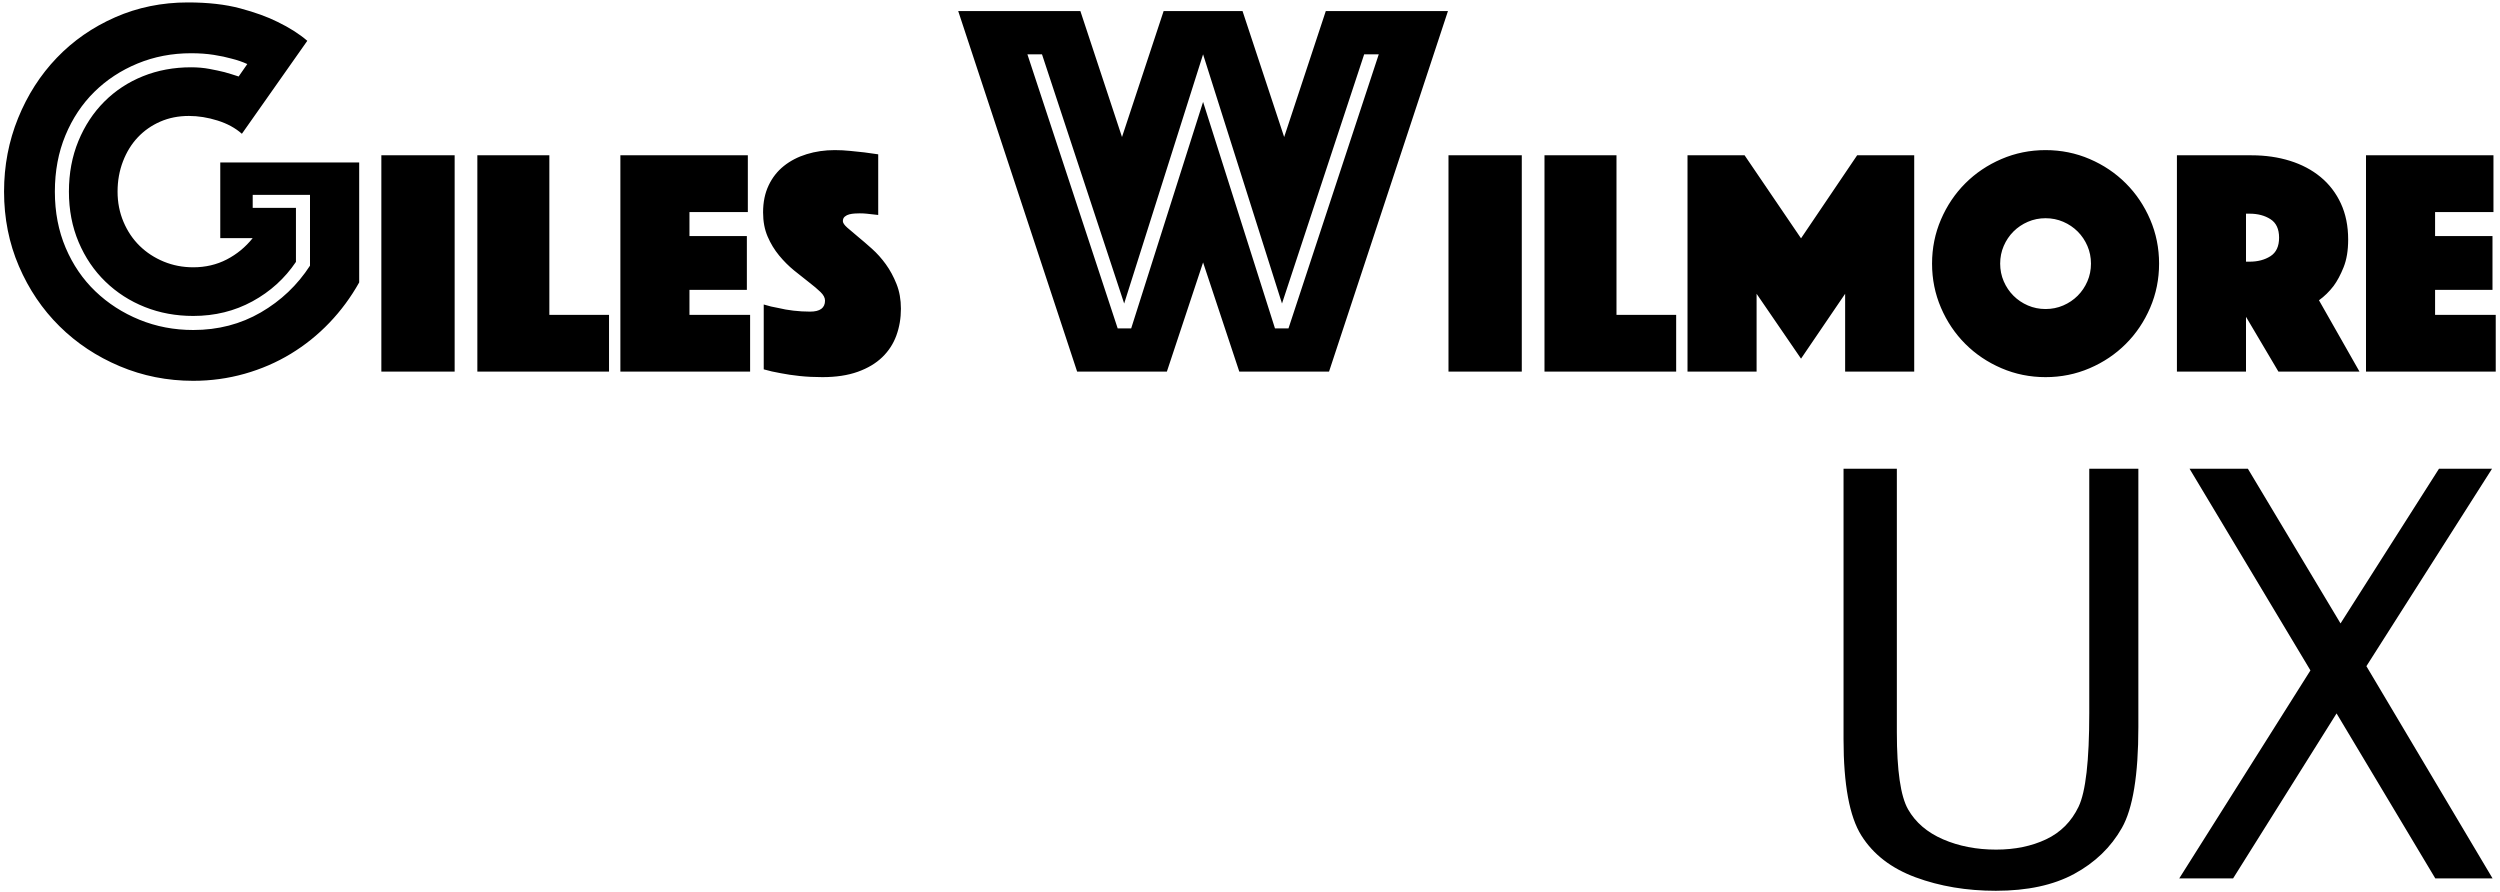
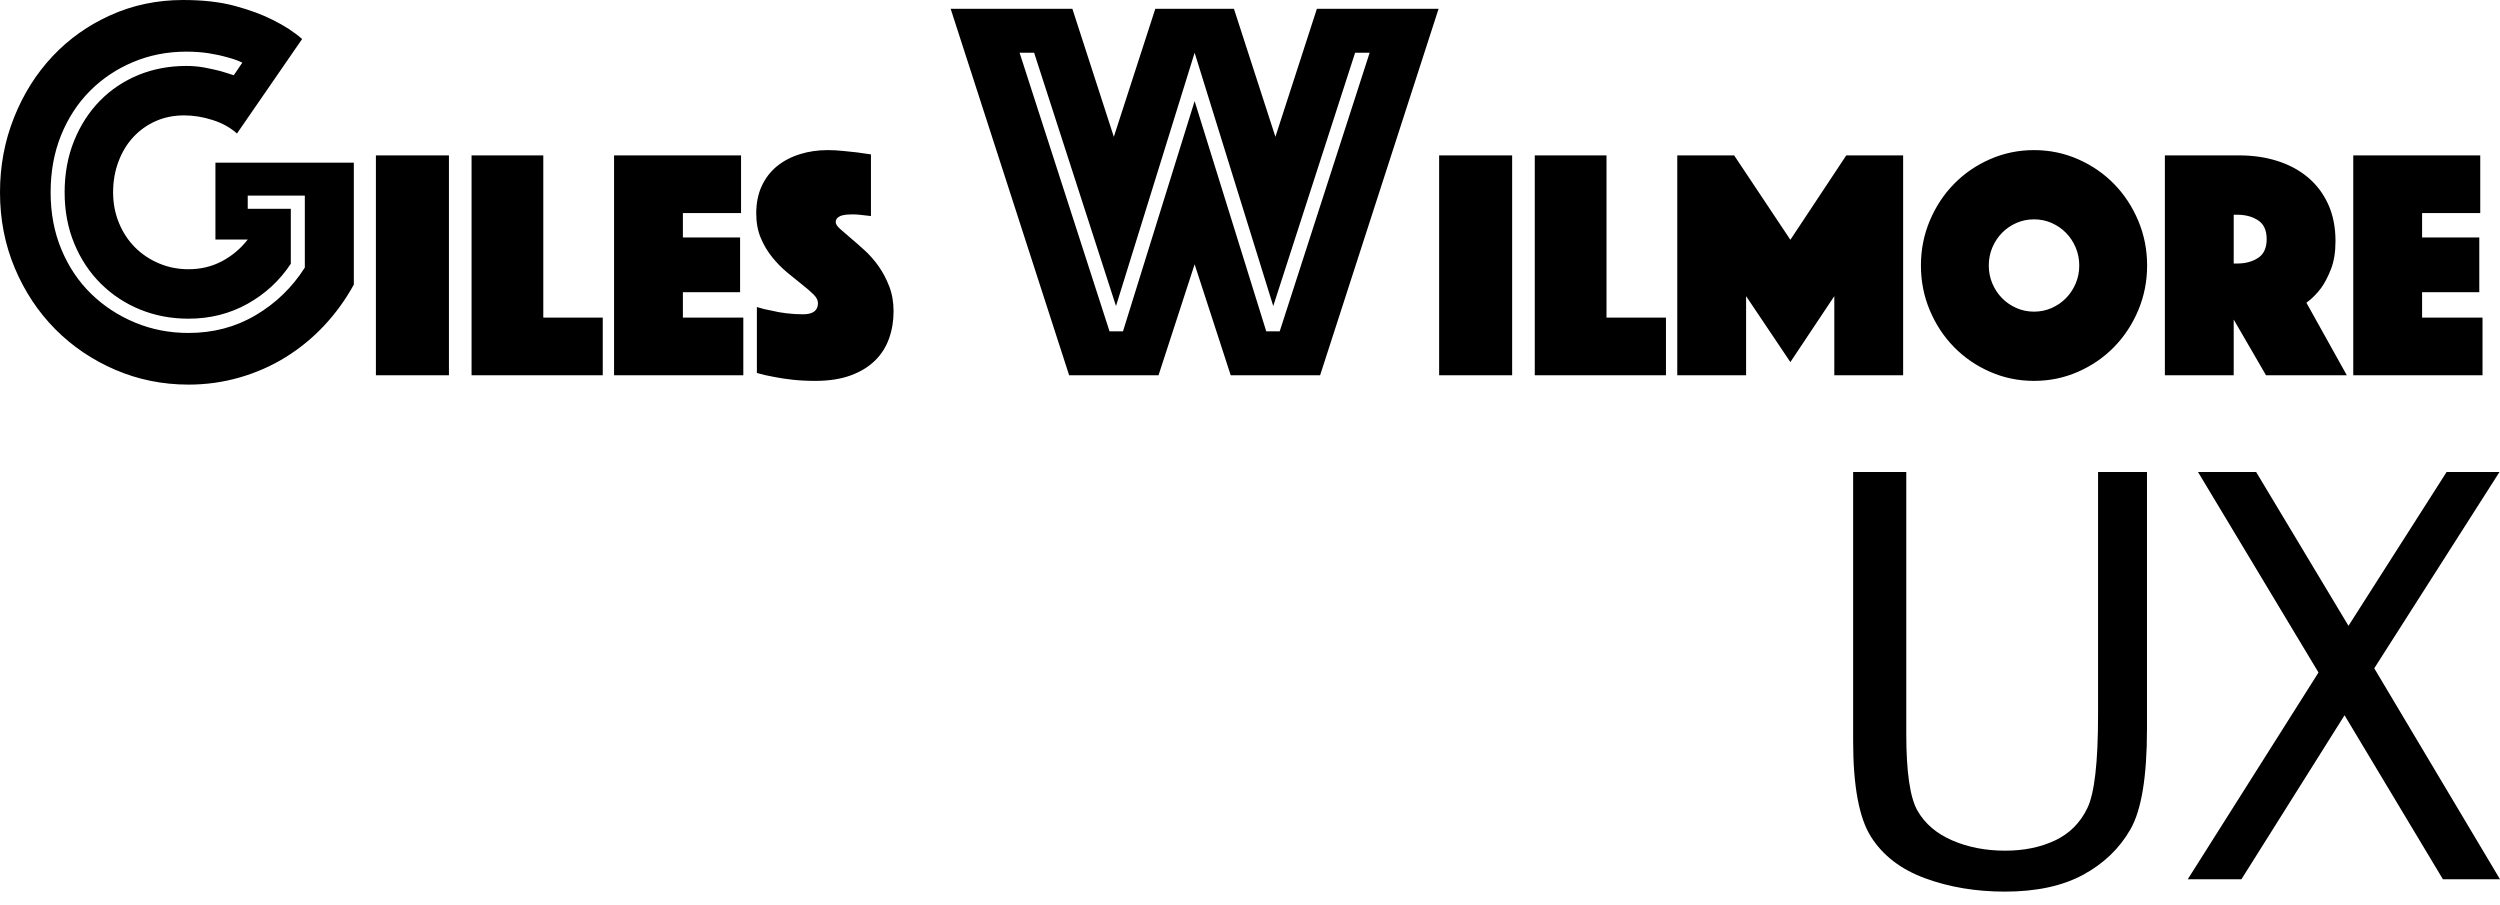
- <svg xmlns="http://www.w3.org/2000/svg" width="370px" height="132px" viewBox="0 0 370 132" version="1.1">
+ <svg xmlns="http://www.w3.org/2000/svg" width="141px" height="51px" viewBox="0 0 141 51" version="1.1">
  <defs />
  <g id="Logo" stroke="none" stroke-width="1" fill="none" fill-rule="evenodd">
-     <path d="M35.8,19.8 C34.84,18.947 33.64,18.293 32.2,17.84 C30.76,17.387 29.347,17.16 27.96,17.16 C26.413,17.16 25,17.44 23.72,18 C22.44,18.56 21.333,19.333 20.4,20.32 C19.467,21.307 18.733,22.493 18.2,23.88 C17.667,25.267 17.4,26.76 17.4,28.36 C17.4,29.96 17.693,31.453 18.28,32.84 C18.867,34.227 19.667,35.413 20.68,36.4 C21.693,37.387 22.88,38.16 24.24,38.72 C25.6,39.28 27.053,39.56 28.6,39.56 C30.413,39.56 32.067,39.173 33.56,38.4 C35.053,37.627 36.333,36.573 37.4,35.24 L32.6,35.24 L32.6,24.04 L53.16,24.04 L53.16,41.8 C51.933,43.987 50.467,45.973 48.76,47.76 C47.053,49.547 45.147,51.08 43.04,52.36 C40.933,53.64 38.653,54.627 36.2,55.32 C33.747,56.013 31.213,56.36 28.6,56.36 C24.76,56.36 21.133,55.64 17.72,54.2 C14.307,52.76 11.333,50.787 8.8,48.28 C6.267,45.773 4.267,42.813 2.8,39.4 C1.333,35.987 0.6,32.307 0.6,28.36 C0.6,24.52 1.293,20.893 2.68,17.48 C4.067,14.067 5.973,11.093 8.4,8.56 C10.827,6.027 13.707,4.027 17.04,2.56 C20.373,1.093 23.96,0.36 27.8,0.36 C30.787,0.36 33.373,0.653 35.56,1.24 C37.747,1.827 39.587,2.493 41.08,3.24 C42.84,4.093 44.307,5.027 45.48,6.04 L35.8,19.8 Z M36.6,9.48 C35.907,9.16 35.133,8.893 34.28,8.68 C33.533,8.467 32.653,8.28 31.64,8.12 C30.627,7.96 29.507,7.88 28.28,7.88 C25.453,7.88 22.813,8.387 20.36,9.4 C17.907,10.413 15.773,11.813 13.96,13.6 C12.147,15.387 10.72,17.533 9.68,20.04 C8.64,22.547 8.12,25.32 8.12,28.36 C8.12,31.4 8.653,34.173 9.72,36.68 C10.787,39.187 12.253,41.333 14.12,43.12 C15.987,44.907 18.16,46.307 20.64,47.32 C23.12,48.333 25.773,48.84 28.6,48.84 C32.28,48.84 35.613,47.973 38.6,46.24 C41.587,44.507 44.013,42.2 45.88,39.32 L45.88,28.84 L37.4,28.84 L37.4,30.76 L43.8,30.76 L43.8,38.76 C42.147,41.213 40,43.16 37.36,44.6 C34.72,46.04 31.8,46.76 28.6,46.76 C26.04,46.76 23.653,46.32 21.44,45.44 C19.227,44.56 17.28,43.307 15.6,41.68 C13.92,40.053 12.6,38.107 11.64,35.84 C10.68,33.573 10.2,31.08 10.2,28.36 C10.2,25.64 10.667,23.147 11.6,20.88 C12.533,18.613 13.813,16.667 15.44,15.04 C17.067,13.413 18.973,12.16 21.16,11.28 C23.347,10.4 25.72,9.96 28.28,9.96 C29.24,9.96 30.147,10.04 31,10.2 C31.853,10.36 32.6,10.52 33.24,10.68 C33.987,10.893 34.68,11.107 35.32,11.32 L36.6,9.48 Z M56.44,22.984 L67.288,22.984 L67.288,55 L56.44,55 L56.44,22.984 Z M70.648,22.984 L81.304,22.984 L81.304,46.6 L90.136,46.6 L90.136,55 L70.648,55 L70.648,22.984 Z M91.816,22.984 L110.68,22.984 L110.68,31.384 L102.04,31.384 L102.04,34.936 L110.536,34.936 L110.536,42.904 L102.04,42.904 L102.04,46.6 L111.016,46.6 L111.016,55 L91.816,55 L91.816,22.984 Z M113.032,45.064 C113.736,45.288 114.472,45.464 115.24,45.592 C115.88,45.752 116.608,45.88 117.424,45.976 C118.24,46.072 119.064,46.12 119.896,46.12 C121.368,46.12 122.104,45.576 122.104,44.488 C122.104,44.072 121.88,43.648 121.432,43.216 C120.984,42.784 120.416,42.304 119.728,41.776 C119.04,41.248 118.304,40.664 117.52,40.024 C116.736,39.384 116,38.648 115.312,37.816 C114.624,36.984 114.056,36.048 113.608,35.008 C113.16,33.968 112.936,32.776 112.936,31.432 C112.936,29.928 113.208,28.6 113.752,27.448 C114.296,26.296 115.048,25.336 116.008,24.568 C116.968,23.8 118.096,23.216 119.392,22.816 C120.688,22.416 122.072,22.216 123.544,22.216 C124.312,22.216 125.08,22.256 125.848,22.336 C126.616,22.416 127.304,22.488 127.912,22.552 C128.616,22.648 129.304,22.744 129.976,22.84 L129.976,31.816 C129.72,31.784 129.432,31.752 129.112,31.72 C128.856,31.688 128.568,31.656 128.248,31.624 C127.928,31.592 127.592,31.576 127.24,31.576 C127.048,31.576 126.808,31.584 126.52,31.6 C126.232,31.616 125.96,31.656 125.704,31.72 C125.448,31.784 125.224,31.896 125.032,32.056 C124.84,32.216 124.744,32.44 124.744,32.728 C124.744,32.984 124.96,33.304 125.392,33.688 C125.824,34.072 126.352,34.52 126.976,35.032 C127.6,35.544 128.288,36.136 129.04,36.808 C129.792,37.48 130.48,38.248 131.104,39.112 C131.728,39.976 132.256,40.952 132.688,42.04 C133.12,43.128 133.336,44.344 133.336,45.688 C133.336,47.096 133.112,48.416 132.664,49.648 C132.216,50.88 131.52,51.952 130.576,52.864 C129.632,53.776 128.424,54.496 126.952,55.024 C125.48,55.552 123.736,55.816 121.72,55.816 C120.504,55.816 119.376,55.76 118.336,55.648 C117.296,55.536 116.376,55.4 115.576,55.24 C114.648,55.08 113.8,54.888 113.032,54.664 L113.032,45.064 Z M141.816,1.64 L159.896,1.64 L166.056,20.28 L172.216,1.64 L183.896,1.64 L190.056,20.28 L196.216,1.64 L214.296,1.64 L196.696,55 L183.416,55 L178.056,38.84 L172.696,55 L159.416,55 L141.816,1.64 Z M167.416,48.6 L178.056,15.08 L188.696,48.6 L190.696,48.6 L204.056,8.04 L201.896,8.04 L189.736,44.92 L178.056,8.04 L166.376,44.92 L154.216,8.04 L152.056,8.04 L165.416,48.6 L167.416,48.6 Z M214.376,22.984 L225.224,22.984 L225.224,55 L214.376,55 L214.376,22.984 Z M228.584,22.984 L239.24,22.984 L239.24,46.6 L248.072,46.6 L248.072,55 L228.584,55 L228.584,22.984 Z M249.752,22.984 L258.2,22.984 L266.552,35.272 L274.856,22.984 L283.304,22.984 L283.304,55 L273.08,55 L273.08,43.48 L266.552,53.08 L259.976,43.48 L259.976,55 L249.752,55 L249.752,22.984 Z M285.944,39.016 C285.944,36.712 286.384,34.536 287.264,32.488 C288.144,30.44 289.344,28.656 290.864,27.136 C292.384,25.616 294.168,24.416 296.216,23.536 C298.264,22.656 300.44,22.216 302.744,22.216 C305.048,22.216 307.224,22.656 309.272,23.536 C311.32,24.416 313.104,25.616 314.624,27.136 C316.144,28.656 317.344,30.44 318.224,32.488 C319.104,34.536 319.544,36.712 319.544,39.016 C319.544,41.32 319.104,43.496 318.224,45.544 C317.344,47.592 316.144,49.376 314.624,50.896 C313.104,52.416 311.32,53.616 309.272,54.496 C307.224,55.376 305.048,55.816 302.744,55.816 C300.44,55.816 298.264,55.376 296.216,54.496 C294.168,53.616 292.384,52.416 290.864,50.896 C289.344,49.376 288.144,47.592 287.264,45.544 C286.384,43.496 285.944,41.32 285.944,39.016 Z M296.024,39.016 C296.024,39.944 296.2,40.816 296.552,41.632 C296.904,42.448 297.384,43.16 297.992,43.768 C298.6,44.376 299.312,44.856 300.128,45.208 C300.944,45.56 301.816,45.736 302.744,45.736 C303.672,45.736 304.544,45.56 305.36,45.208 C306.176,44.856 306.888,44.376 307.496,43.768 C308.104,43.16 308.584,42.448 308.936,41.632 C309.288,40.816 309.464,39.944 309.464,39.016 C309.464,38.088 309.288,37.216 308.936,36.4 C308.584,35.584 308.104,34.872 307.496,34.264 C306.888,33.656 306.176,33.176 305.36,32.824 C304.544,32.472 303.672,32.296 302.744,32.296 C301.816,32.296 300.944,32.472 300.128,32.824 C299.312,33.176 298.6,33.656 297.992,34.264 C297.384,34.872 296.904,35.584 296.552,36.4 C296.2,37.216 296.024,38.088 296.024,39.016 Z M322.184,22.984 L333.224,22.984 C335.272,22.984 337.168,23.256 338.912,23.8 C340.656,24.344 342.168,25.144 343.448,26.2 C344.728,27.256 345.728,28.56 346.448,30.112 C347.168,31.664 347.528,33.448 347.528,35.464 C347.528,37.064 347.304,38.424 346.856,39.544 C346.408,40.664 345.912,41.592 345.368,42.328 C344.728,43.16 344.008,43.864 343.208,44.44 L349.208,55 L337.208,55 L332.408,46.888 L332.408,55 L322.184,55 L322.184,22.984 Z M332.408,38.728 L332.936,38.728 C334.152,38.728 335.184,38.456 336.032,37.912 C336.88,37.368 337.304,36.456 337.304,35.176 C337.304,33.896 336.88,32.984 336.032,32.44 C335.184,31.896 334.152,31.624 332.936,31.624 L332.408,31.624 L332.408,38.728 Z M350.168,22.984 L369.032,22.984 L369.032,31.384 L360.392,31.384 L360.392,34.936 L368.888,34.936 L368.888,42.904 L360.392,42.904 L360.392,46.6 L369.368,46.6 L369.368,55 L350.168,55 L350.168,22.984 Z" id="Giles-Wilmore" fill="#000000" />
-     <path d="M272.844,69.375 L280.734,69.375 L280.734,108.359 C280.734,114.036 281.288,117.845 282.395,119.785 C283.501,121.725 285.227,123.203 287.57,124.219 C289.914,125.234 292.531,125.742 295.422,125.742 C298.208,125.742 300.676,125.234 302.824,124.219 C304.973,123.203 306.574,121.595 307.629,119.395 C308.684,117.194 309.211,112.591 309.211,105.586 L309.211,69.375 L316.477,69.375 L316.477,107.617 C316.477,114.701 315.663,119.674 314.035,122.539 C312.408,125.404 310.057,127.669 306.984,129.336 C303.911,131.003 300.044,131.836 295.383,131.836 C291.06,131.836 287.102,131.172 283.508,129.844 C279.914,128.516 277.238,126.452 275.48,123.652 C273.723,120.853 272.844,116.107 272.844,109.414 L272.844,69.375 Z M330.5,130 L322.531,130 L341.945,99.219 L324.055,69.375 L332.688,69.375 L346.398,92.266 L360.969,69.375 L368.82,69.375 L350.227,98.594 L368.898,130 L360.422,130 L345.812,105.586 L330.5,130 Z" id="UX" fill="#000000" />
+     <g id="Group" fill="#000000">
+       <path d="M13.365,7.53 C13,7.2 12.545,6.947 11.998,6.771 C11.451,6.595 10.915,6.508 10.388,6.508 C9.801,6.508 9.264,6.616 8.778,6.833 C8.292,7.05 7.872,7.35 7.518,7.732 C7.163,8.114 6.885,8.574 6.682,9.111 C6.48,9.648 6.379,10.226 6.379,10.846 C6.379,11.466 6.49,12.044 6.713,12.582 C6.935,13.119 7.239,13.578 7.624,13.961 C8.009,14.343 8.459,14.642 8.976,14.859 C9.492,15.076 10.044,15.185 10.631,15.185 C11.32,15.185 11.947,15.035 12.514,14.735 C13.081,14.436 13.567,14.028 13.972,13.511 L12.15,13.511 L12.15,9.173 L19.956,9.173 L19.956,16.052 C19.49,16.899 18.933,17.669 18.285,18.361 C17.637,19.053 16.914,19.647 16.114,20.143 C15.314,20.639 14.448,21.021 13.517,21.289 C12.585,21.558 11.623,21.692 10.631,21.692 C9.173,21.692 7.796,21.413 6.5,20.856 C5.204,20.298 4.075,19.533 3.113,18.562 C2.152,17.591 1.392,16.445 0.835,15.123 C0.278,13.8 0,12.375 0,10.846 C0,9.359 0.263,7.954 0.79,6.632 C1.316,5.309 2.04,4.158 2.962,3.176 C3.883,2.195 4.976,1.42 6.242,0.852 C7.508,0.284 8.869,0 10.327,0 C11.461,0 12.443,0.114 13.274,0.341 C14.104,0.568 14.802,0.826 15.369,1.116 C16.038,1.446 16.595,1.808 17.04,2.2 L13.365,7.53 Z M13.668,3.533 C13.405,3.409 13.112,3.305 12.788,3.223 C12.504,3.14 12.17,3.068 11.785,3.006 C11.401,2.944 10.975,2.913 10.51,2.913 C9.436,2.913 8.434,3.109 7.502,3.502 C6.571,3.894 5.761,4.437 5.073,5.129 C4.384,5.821 3.842,6.652 3.447,7.623 C3.053,8.594 2.855,9.669 2.855,10.846 C2.855,12.024 3.058,13.098 3.463,14.069 C3.868,15.04 4.425,15.872 5.133,16.564 C5.842,17.256 6.667,17.798 7.609,18.191 C8.55,18.583 9.558,18.779 10.631,18.779 C12.028,18.779 13.294,18.444 14.428,17.772 C15.562,17.101 16.483,16.207 17.192,15.092 L17.192,11.032 L13.972,11.032 L13.972,11.776 L16.402,11.776 L16.402,14.875 C15.774,15.825 14.959,16.579 13.957,17.137 C12.955,17.695 11.846,17.974 10.631,17.974 C9.659,17.974 8.753,17.803 7.913,17.462 C7.072,17.121 6.333,16.636 5.695,16.006 C5.057,15.376 4.556,14.622 4.192,13.744 C3.827,12.866 3.645,11.9 3.645,10.846 C3.645,9.793 3.822,8.827 4.176,7.949 C4.531,7.071 5.017,6.317 5.634,5.686 C6.252,5.056 6.976,4.571 7.806,4.23 C8.636,3.889 9.538,3.719 10.51,3.719 C10.874,3.719 11.218,3.75 11.542,3.812 C11.866,3.874 12.15,3.936 12.393,3.998 C12.676,4.08 12.94,4.163 13.183,4.245 L13.668,3.533 Z M21.201,8.764 L25.32,8.764 L25.32,21.165 L21.201,21.165 L21.201,8.764 Z M26.596,8.764 L30.642,8.764 L30.642,17.912 L33.995,17.912 L33.995,21.165 L26.596,21.165 L26.596,8.764 Z M34.633,8.764 L41.795,8.764 L41.795,12.018 L38.515,12.018 L38.515,13.393 L41.741,13.393 L41.741,16.48 L38.515,16.48 L38.515,17.912 L41.923,17.912 L41.923,21.165 L34.633,21.165 L34.633,8.764 Z M42.688,17.317 C42.956,17.403 43.235,17.472 43.527,17.521 C43.77,17.583 44.046,17.633 44.356,17.67 C44.666,17.707 44.978,17.726 45.294,17.726 C45.853,17.726 46.133,17.515 46.133,17.094 C46.133,16.932 46.048,16.768 45.878,16.601 C45.707,16.433 45.492,16.248 45.231,16.043 C44.969,15.838 44.69,15.612 44.392,15.364 C44.095,15.116 43.815,14.831 43.554,14.509 C43.293,14.187 43.077,13.824 42.907,13.421 C42.737,13.018 42.652,12.557 42.652,12.036 C42.652,11.454 42.755,10.939 42.962,10.493 C43.168,10.047 43.454,9.675 43.818,9.377 C44.183,9.08 44.611,8.854 45.103,8.699 C45.595,8.544 46.121,8.466 46.679,8.466 C46.971,8.466 47.263,8.482 47.554,8.513 C47.846,8.544 48.107,8.572 48.338,8.596 C48.605,8.634 48.866,8.671 49.122,8.708 L49.122,12.185 C49.024,12.172 48.915,12.16 48.793,12.148 C48.696,12.135 48.587,12.123 48.465,12.111 C48.344,12.098 48.216,12.092 48.083,12.092 C48.01,12.092 47.919,12.095 47.809,12.101 C47.7,12.107 47.597,12.123 47.5,12.148 C47.402,12.172 47.317,12.216 47.244,12.278 C47.171,12.34 47.135,12.427 47.135,12.538 C47.135,12.637 47.217,12.761 47.381,12.91 C47.545,13.059 47.746,13.232 47.982,13.431 C48.219,13.629 48.481,13.858 48.766,14.119 C49.052,14.379 49.313,14.676 49.55,15.011 C49.787,15.346 49.987,15.724 50.151,16.145 C50.315,16.567 50.397,17.038 50.397,17.558 C50.397,18.104 50.312,18.615 50.142,19.092 C49.972,19.57 49.708,19.985 49.349,20.338 C48.991,20.691 48.532,20.97 47.973,21.175 C47.414,21.379 46.752,21.482 45.987,21.482 C45.525,21.482 45.097,21.46 44.702,21.417 C44.307,21.373 43.958,21.32 43.654,21.258 C43.302,21.196 42.98,21.122 42.688,21.035 L42.688,17.317 Z M53.617,0.496 L60.482,0.496 L62.82,7.716 L65.159,0.496 L69.594,0.496 L71.933,7.716 L74.272,0.496 L81.136,0.496 L74.454,21.165 L69.412,21.165 L67.377,14.906 L65.341,21.165 L60.299,21.165 L53.617,0.496 Z M63.337,18.686 L67.377,5.702 L71.416,18.686 L72.176,18.686 L77.248,2.975 L76.428,2.975 L71.811,17.261 L67.377,2.975 L62.942,17.261 L58.325,2.975 L57.505,2.975 L62.577,18.686 L63.337,18.686 Z M81.167,8.764 L85.285,8.764 L85.285,21.165 L81.167,21.165 L81.167,8.764 Z M86.561,8.764 L90.607,8.764 L90.607,17.912 L93.96,17.912 L93.96,21.165 L86.561,21.165 L86.561,8.764 Z M94.598,8.764 L97.806,8.764 L100.977,13.524 L104.13,8.764 L107.337,8.764 L107.337,21.165 L103.455,21.165 L103.455,16.703 L100.977,20.422 L98.48,16.703 L98.48,21.165 L94.598,21.165 L94.598,8.764 Z M108.34,14.974 C108.34,14.081 108.507,13.239 108.841,12.445 C109.175,11.652 109.63,10.961 110.208,10.372 C110.785,9.783 111.462,9.318 112.24,8.978 C113.017,8.637 113.843,8.466 114.718,8.466 C115.593,8.466 116.419,8.637 117.197,8.978 C117.974,9.318 118.652,9.783 119.229,10.372 C119.806,10.961 120.261,11.652 120.596,12.445 C120.93,13.239 121.097,14.081 121.097,14.974 C121.097,15.866 120.93,16.709 120.596,17.503 C120.261,18.296 119.806,18.987 119.229,19.576 C118.652,20.165 117.974,20.629 117.197,20.97 C116.419,21.311 115.593,21.482 114.718,21.482 C113.843,21.482 113.017,21.311 112.24,20.97 C111.462,20.629 110.785,20.165 110.208,19.576 C109.63,18.987 109.175,18.296 108.841,17.503 C108.507,16.709 108.34,15.866 108.34,14.974 Z M112.167,14.974 C112.167,15.333 112.234,15.671 112.367,15.987 C112.501,16.303 112.683,16.579 112.914,16.815 C113.145,17.05 113.415,17.236 113.725,17.372 C114.035,17.509 114.366,17.577 114.718,17.577 C115.071,17.577 115.402,17.509 115.711,17.372 C116.021,17.236 116.292,17.05 116.522,16.815 C116.753,16.579 116.935,16.303 117.069,15.987 C117.203,15.671 117.27,15.333 117.27,14.974 C117.27,14.614 117.203,14.277 117.069,13.961 C116.935,13.644 116.753,13.369 116.522,13.133 C116.292,12.898 116.021,12.712 115.711,12.575 C115.402,12.439 115.071,12.371 114.718,12.371 C114.366,12.371 114.035,12.439 113.725,12.575 C113.415,12.712 113.145,12.898 112.914,13.133 C112.683,13.369 112.501,13.644 112.367,13.961 C112.234,14.277 112.167,14.614 112.167,14.974 Z M122.099,8.764 L126.291,8.764 C127.068,8.764 127.788,8.869 128.45,9.08 C129.113,9.291 129.687,9.6 130.173,10.009 C130.659,10.419 131.038,10.924 131.312,11.525 C131.585,12.126 131.722,12.817 131.722,13.598 C131.722,14.218 131.637,14.745 131.467,15.178 C131.297,15.612 131.108,15.972 130.902,16.257 C130.659,16.579 130.385,16.852 130.082,17.075 L132.36,21.165 L127.803,21.165 L125.981,18.023 L125.981,21.165 L122.099,21.165 L122.099,8.764 Z M125.981,14.862 L126.181,14.862 C126.643,14.862 127.035,14.757 127.357,14.546 C127.679,14.336 127.84,13.982 127.84,13.486 C127.84,12.991 127.679,12.637 127.357,12.427 C127.035,12.216 126.643,12.111 126.181,12.111 L125.981,12.111 L125.981,14.862 Z M132.724,8.764 L139.886,8.764 L139.886,12.018 L136.606,12.018 L136.606,13.393 L139.832,13.393 L139.832,16.48 L136.606,16.48 L136.606,17.912 L140.014,17.912 L140.014,21.165 L132.724,21.165 L132.724,8.764 Z" id="Giles-Wilmore" />
+       <path d="M104.517,26.622 L107.514,26.622 L107.514,41.392 C107.514,43.543 107.725,44.986 108.145,45.721 C108.565,46.456 109.221,47.016 110.111,47.401 C111.001,47.786 111.995,47.978 113.093,47.978 C114.151,47.978 115.088,47.786 115.904,47.401 C116.72,47.016 117.329,46.407 117.729,45.573 C118.13,44.739 118.33,42.996 118.33,40.341 L118.33,26.622 L121.09,26.622 L121.09,41.111 C121.09,43.795 120.781,45.679 120.162,46.764 C119.544,47.85 118.652,48.708 117.484,49.34 C116.317,49.971 114.849,50.287 113.078,50.287 C111.436,50.287 109.933,50.035 108.568,49.532 C107.203,49.029 106.187,48.247 105.519,47.186 C104.851,46.126 104.517,44.327 104.517,41.792 L104.517,26.622 Z M126.416,49.591 L123.389,49.591 L130.763,37.929 L123.968,26.622 L127.247,26.622 L132.454,35.295 L137.988,26.622 L140.97,26.622 L133.908,37.692 L141,49.591 L137.781,49.591 L132.232,40.341 L126.416,49.591 Z" id="UX" />
+     </g>
  </g>
</svg>
